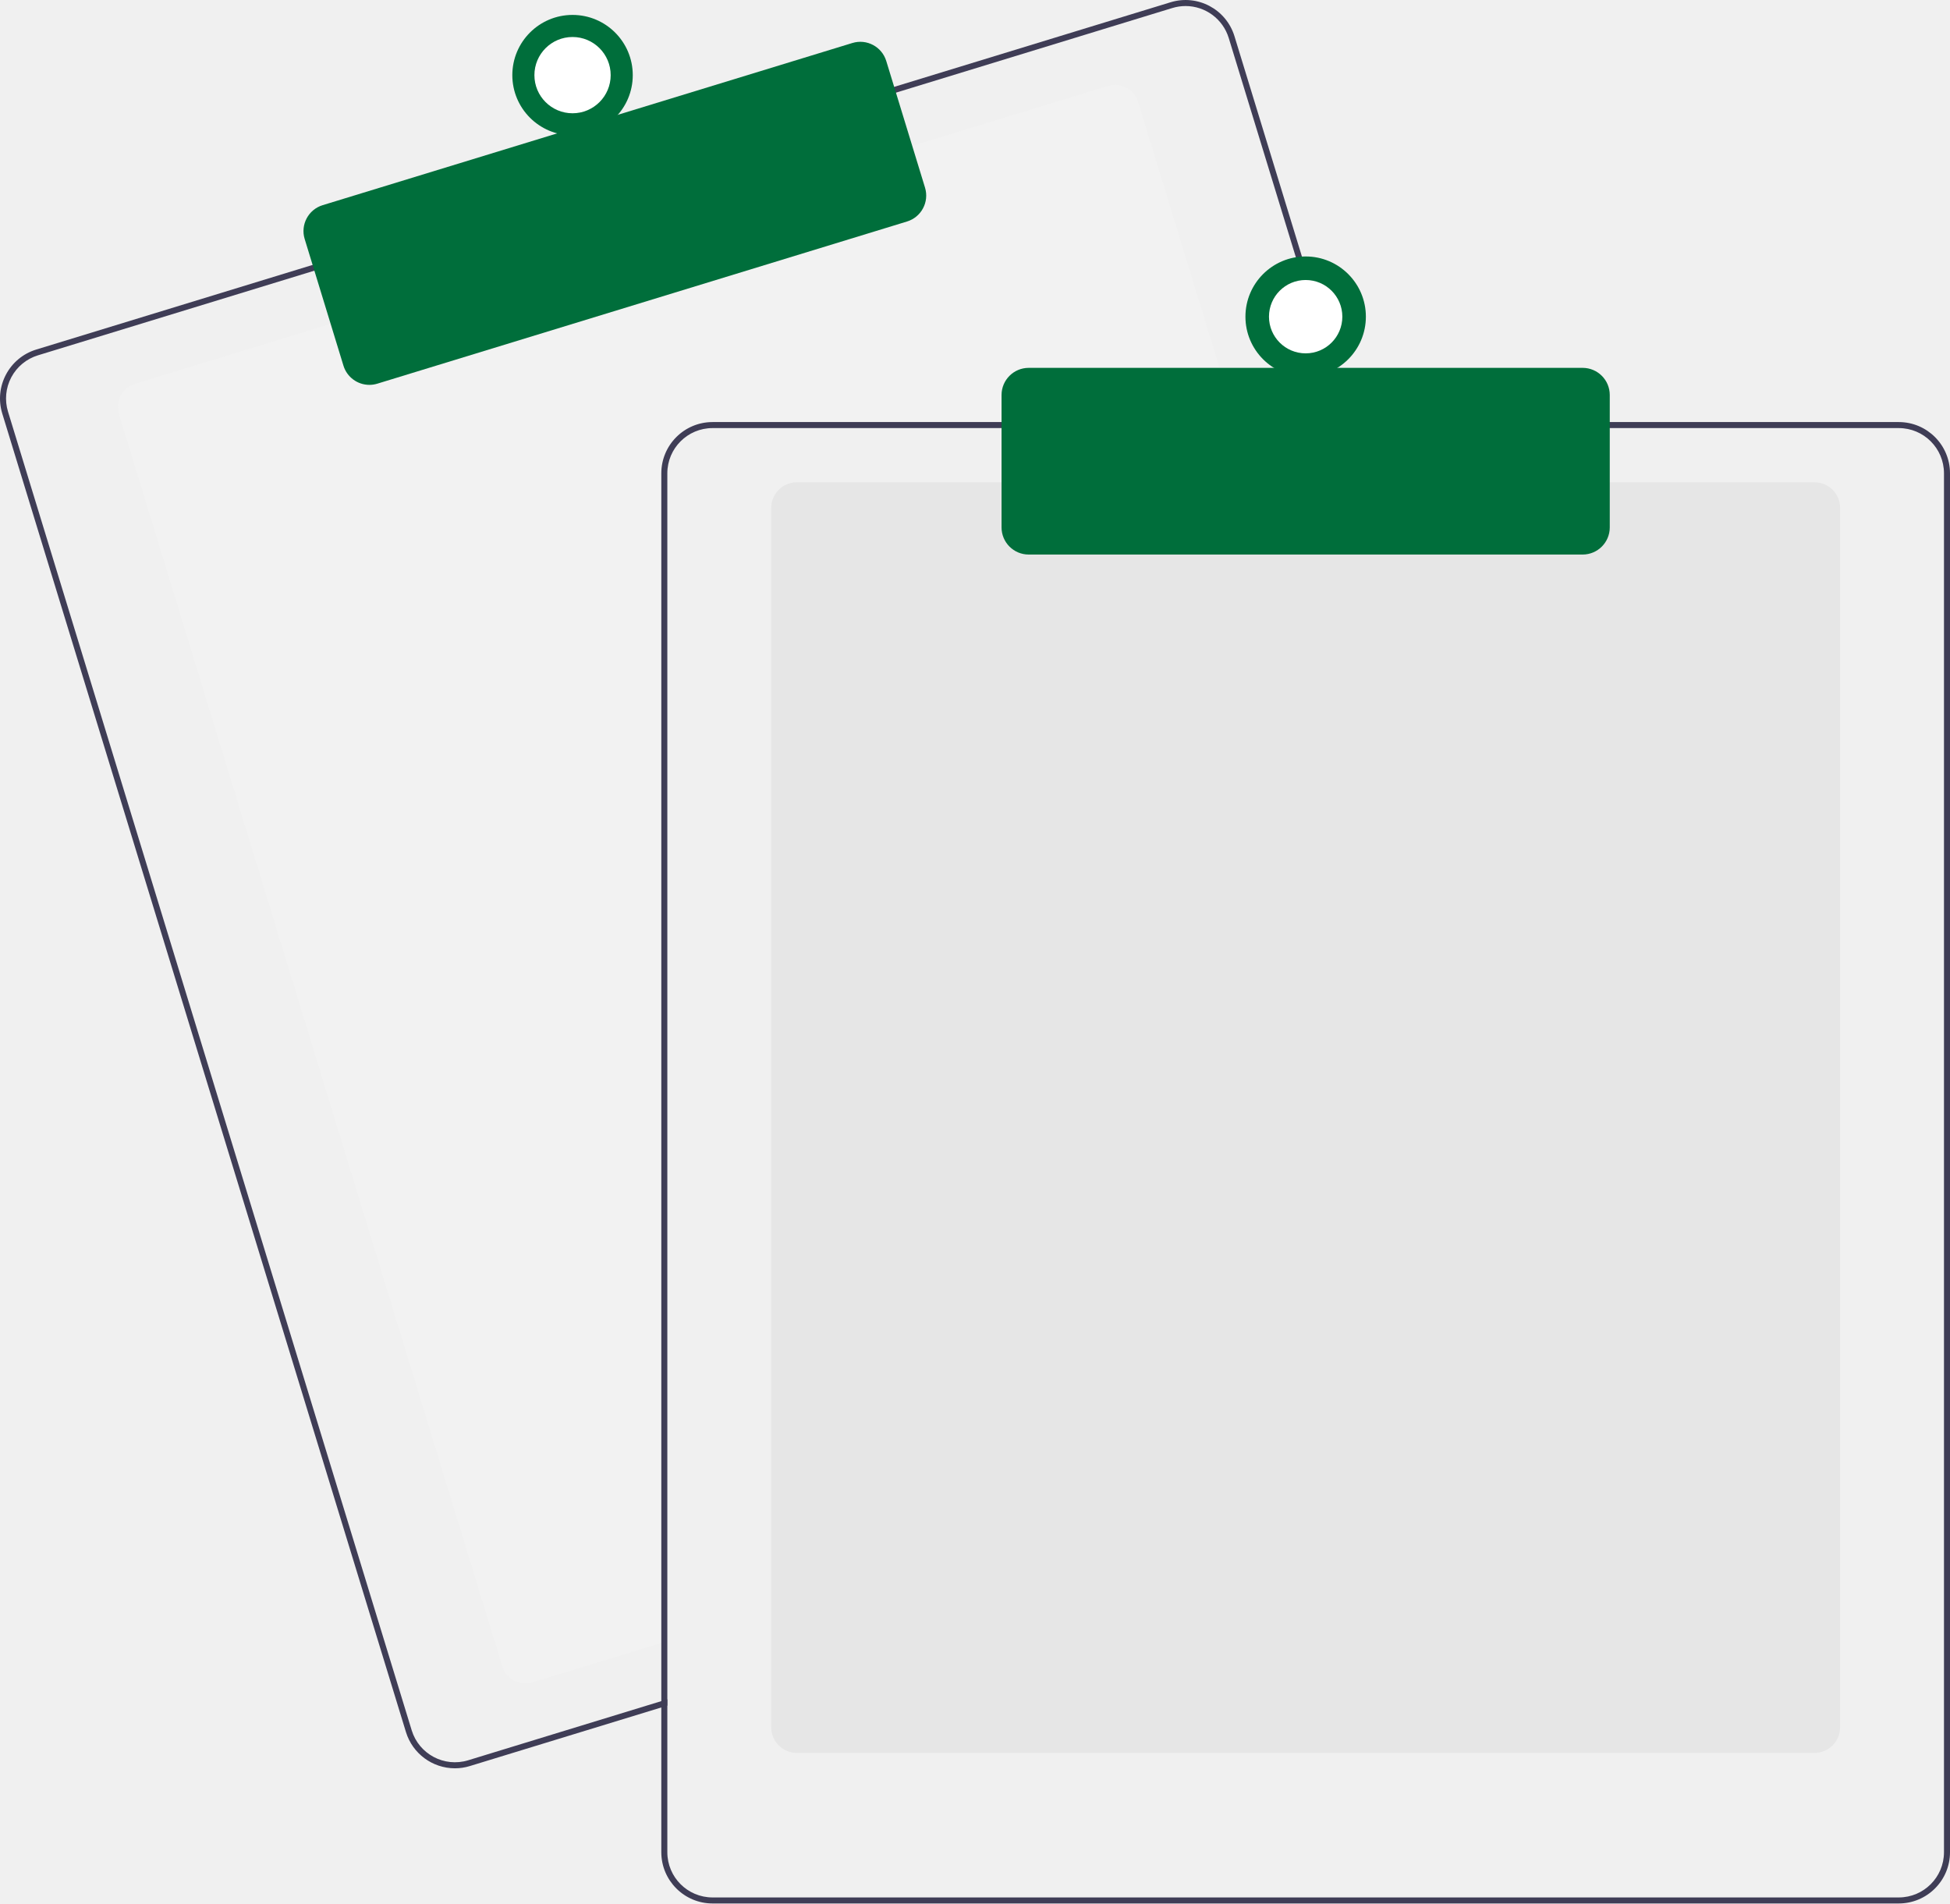
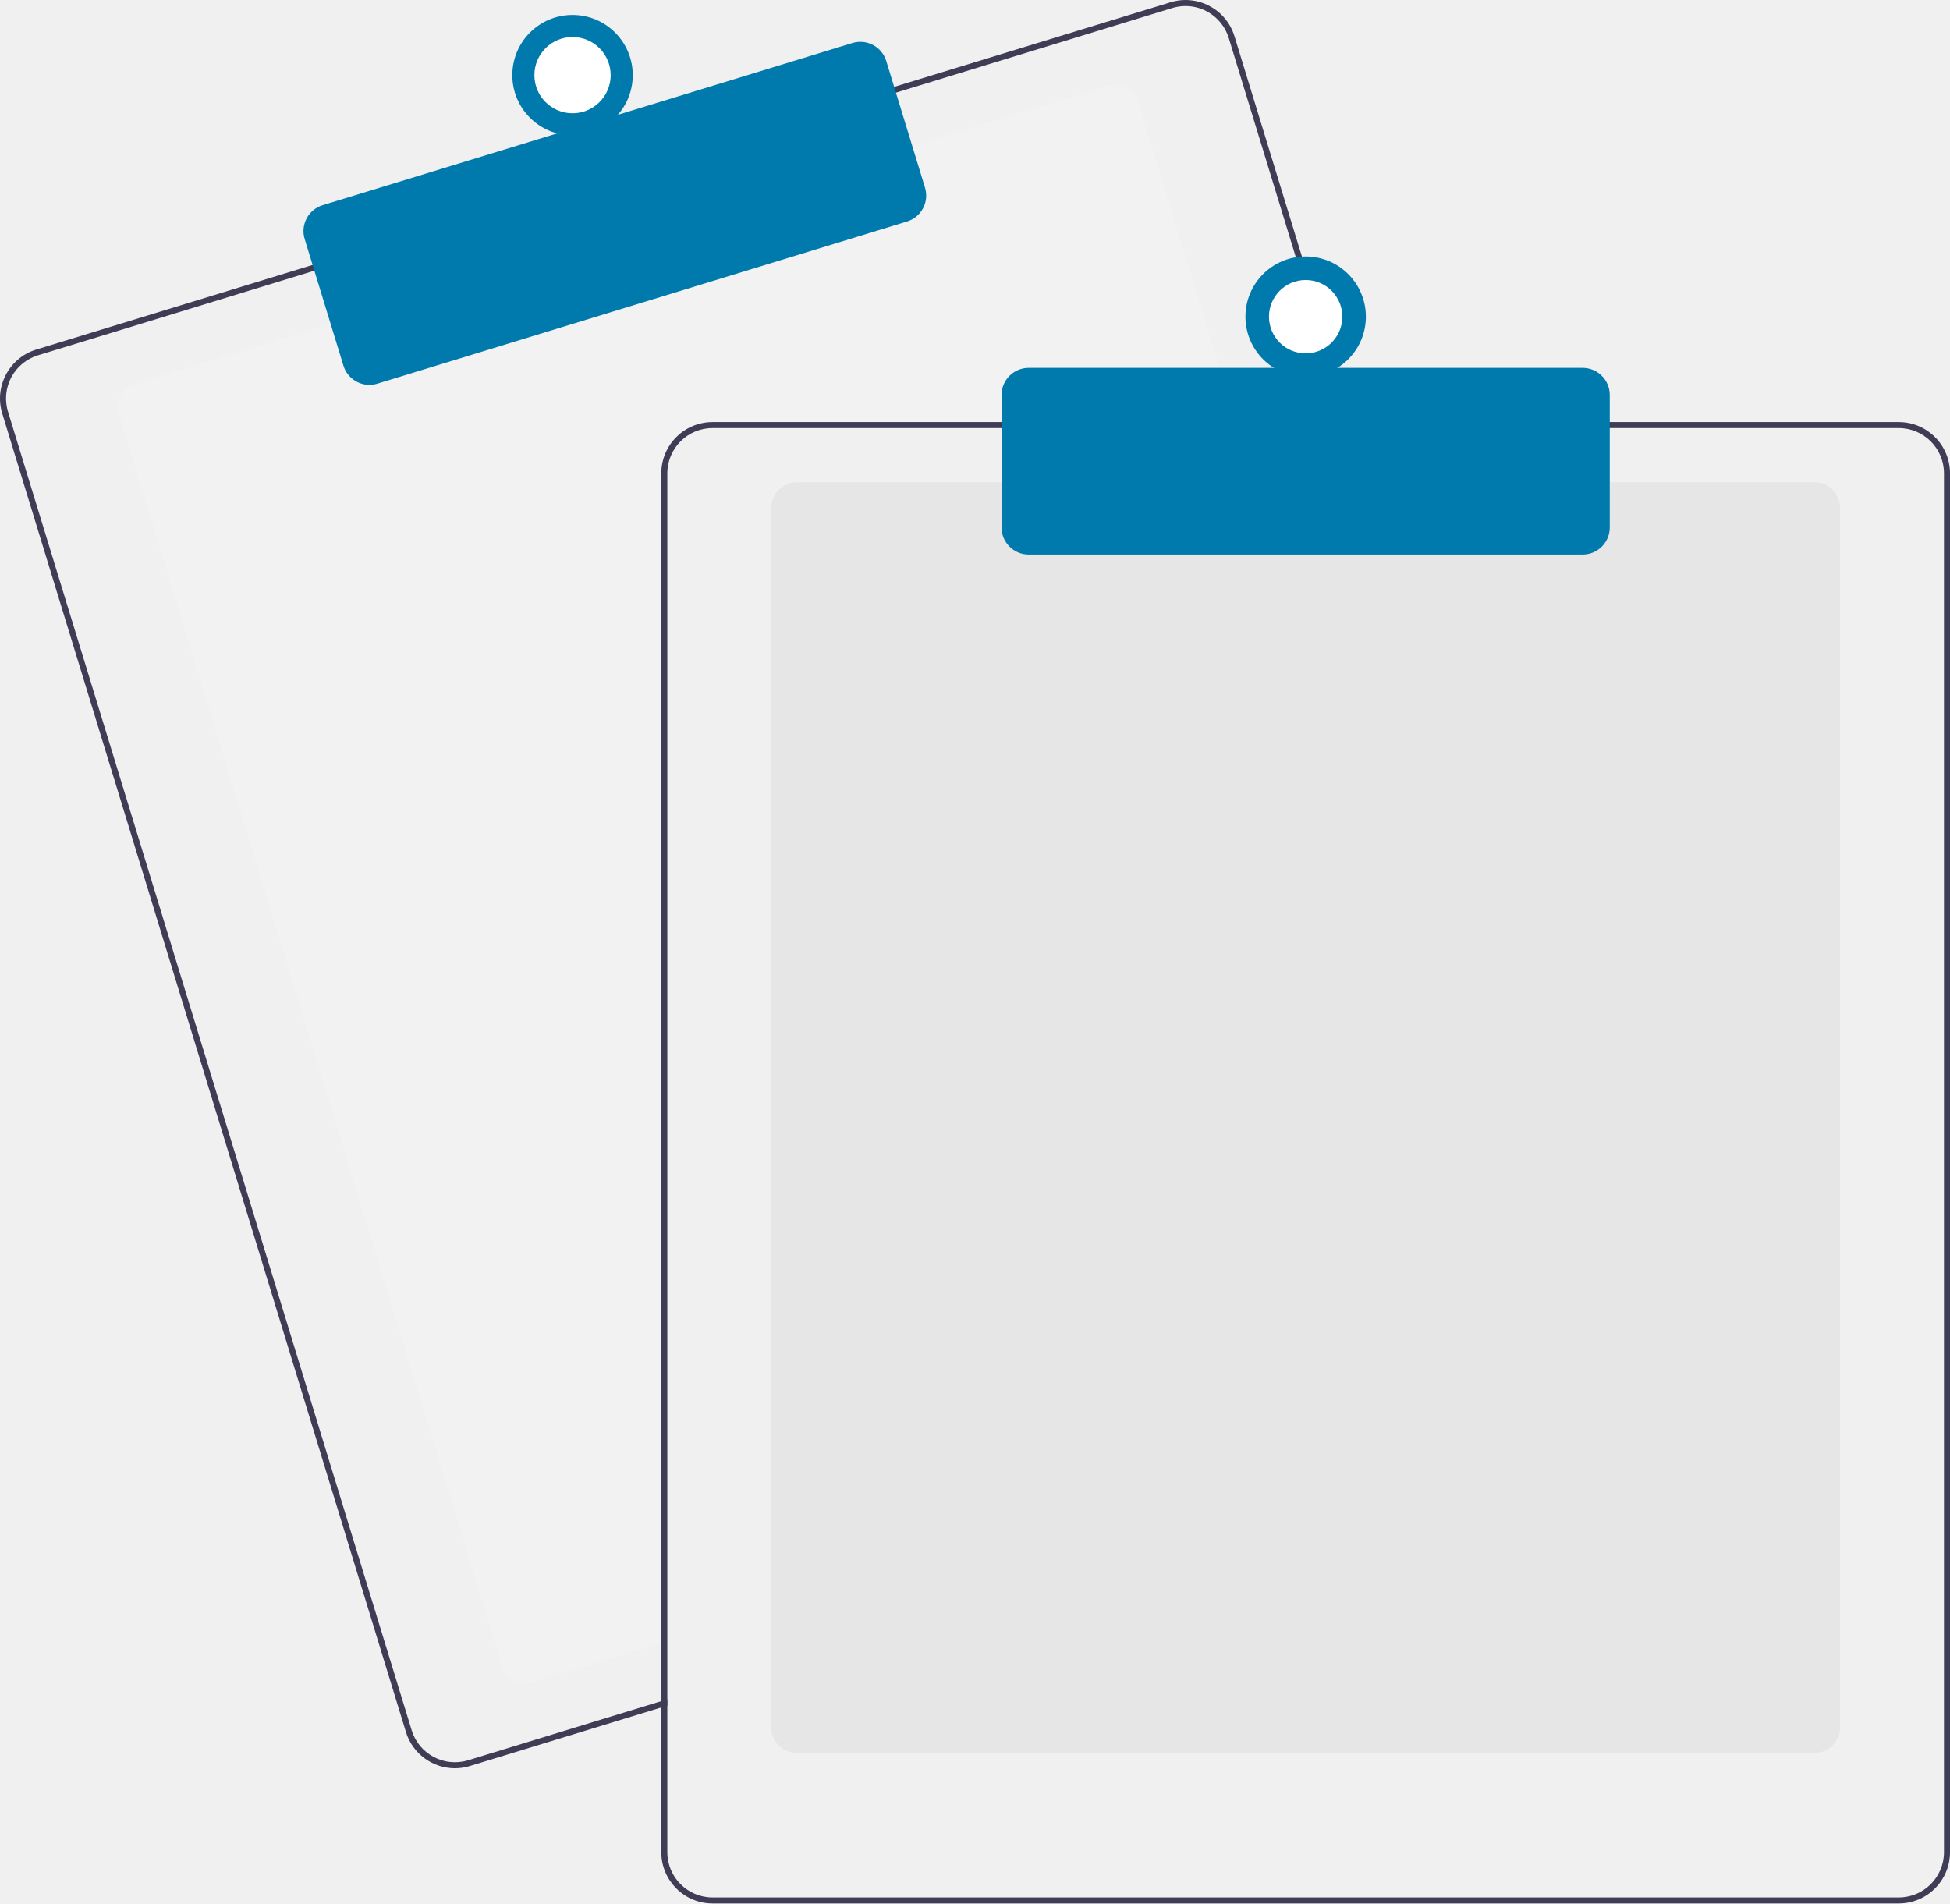
<svg xmlns="http://www.w3.org/2000/svg" data-name="Layer 1" width="647.636" height="632.174" viewBox="0 0 647.636 632.174">
  <path d="M687.328,276.087H512.818a15.018,15.018,0,0,0-15,15v387.85l-2,.61-42.81,13.11a8.007,8.007,0,0,1-9.99-5.31L315.678,271.397a8.003,8.003,0,0,1,5.31-9.99l65.97-20.2,191.25-58.54,65.97-20.2a7.989,7.989,0,0,1,9.99,5.3l32.55,106.32Z" transform="translate(-276.1819 -133.9131)" fill="#f2f2f2" />
  <path d="M725.408,274.087l-39.23-128.14a16.994,16.994,0,0,0-21.23-11.28l-92.75,28.39L380.958,221.607l-92.75,28.4a17.015,17.015,0,0,0-11.28,21.23l134.08,437.93a17.027,17.027,0,0,0,16.26,12.03,16.789,16.789,0,0,0,4.97-.75l63.58-19.46,2-.62v-2.09l-2,.61-64.17,19.65a15.015,15.015,0,0,1-18.73-9.95l-134.07-437.94a14.979,14.979,0,0,1,9.95-18.73l92.75-28.4,191.24-58.54,92.75-28.4a15.156,15.156,0,0,1,4.41-.66,15.015,15.015,0,0,1,14.32,10.61l39.05,127.56.62,2h2.08Z" transform="translate(-276.1819 -133.9131)" fill="#3f3d56" />
-   <path d="M398.863,261.734a9.016,9.016,0,0,1-8.611-6.367l-12.88-42.072a8.999,8.999,0,0,1,5.971-11.24l175.939-53.864a9.009,9.009,0,0,1,11.241,5.971l12.88,42.072a9.01,9.01,0,0,1-5.971,11.241L401.492,261.339A8.976,8.976,0,0,1,398.863,261.734Z" transform="translate(-276.1819 -133.9131)" fill="#006e3b" />
-   <circle cx="190.154" cy="24.955" r="20" fill="#006e3b" />
+   <path d="M398.863,261.734a9.016,9.016,0,0,1-8.611-6.367l-12.88-42.072a8.999,8.999,0,0,1,5.971-11.24l175.939-53.864a9.009,9.009,0,0,1,11.241,5.971l12.88,42.072a9.01,9.01,0,0,1-5.971,11.241L401.492,261.339A8.976,8.976,0,0,1,398.863,261.734Z" transform="translate(-276.1819 -133.9131)" fill="#007aac" />
+   <circle cx="190.154" cy="24.955" r="20" fill="#007aac" />
  <circle cx="190.154" cy="24.955" r="12.665" fill="#fff" />
  <path d="M878.818,716.087h-338a8.51,8.51,0,0,1-8.5-8.5v-405a8.51,8.51,0,0,1,8.5-8.5h338a8.51,8.51,0,0,1,8.5,8.5v405A8.51,8.51,0,0,1,878.818,716.087Z" transform="translate(-276.1819 -133.9131)" fill="#e6e6e6" />
  <path d="M723.318,274.087h-210.5a17.024,17.024,0,0,0-17,17v407.8l2-.61v-407.19a15.018,15.018,0,0,1,15-15H723.938Zm183.5,0h-394a17.024,17.024,0,0,0-17,17v458a17.024,17.024,0,0,0,17,17h394a17.024,17.024,0,0,0,17-17v-458A17.024,17.024,0,0,0,906.818,274.087Zm15,475a15.018,15.018,0,0,1-15,15h-394a15.018,15.018,0,0,1-15-15v-458a15.018,15.018,0,0,1,15-15h394a15.018,15.018,0,0,1,15,15Z" transform="translate(-276.1819 -133.9131)" fill="#3f3d56" />
-   <path d="M801.818,318.087h-184a9.01,9.01,0,0,1-9-9v-44a9.01,9.01,0,0,1,9-9h184a9.01,9.01,0,0,1,9,9v44A9.01,9.01,0,0,1,801.818,318.087Z" transform="translate(-276.1819 -133.9131)" fill="#006e3b" />
-   <circle cx="433.636" cy="105.174" r="20" fill="#006e3b" />
+   <path d="M801.818,318.087h-184a9.01,9.01,0,0,1-9-9v-44a9.01,9.01,0,0,1,9-9h184a9.01,9.01,0,0,1,9,9v44A9.01,9.01,0,0,1,801.818,318.087Z" transform="translate(-276.1819 -133.9131)" fill="#007aac" />
+   <circle cx="433.636" cy="105.174" r="20" fill="#007aac" />
  <circle cx="433.636" cy="105.174" r="12.182" fill="#fff" />
</svg>
